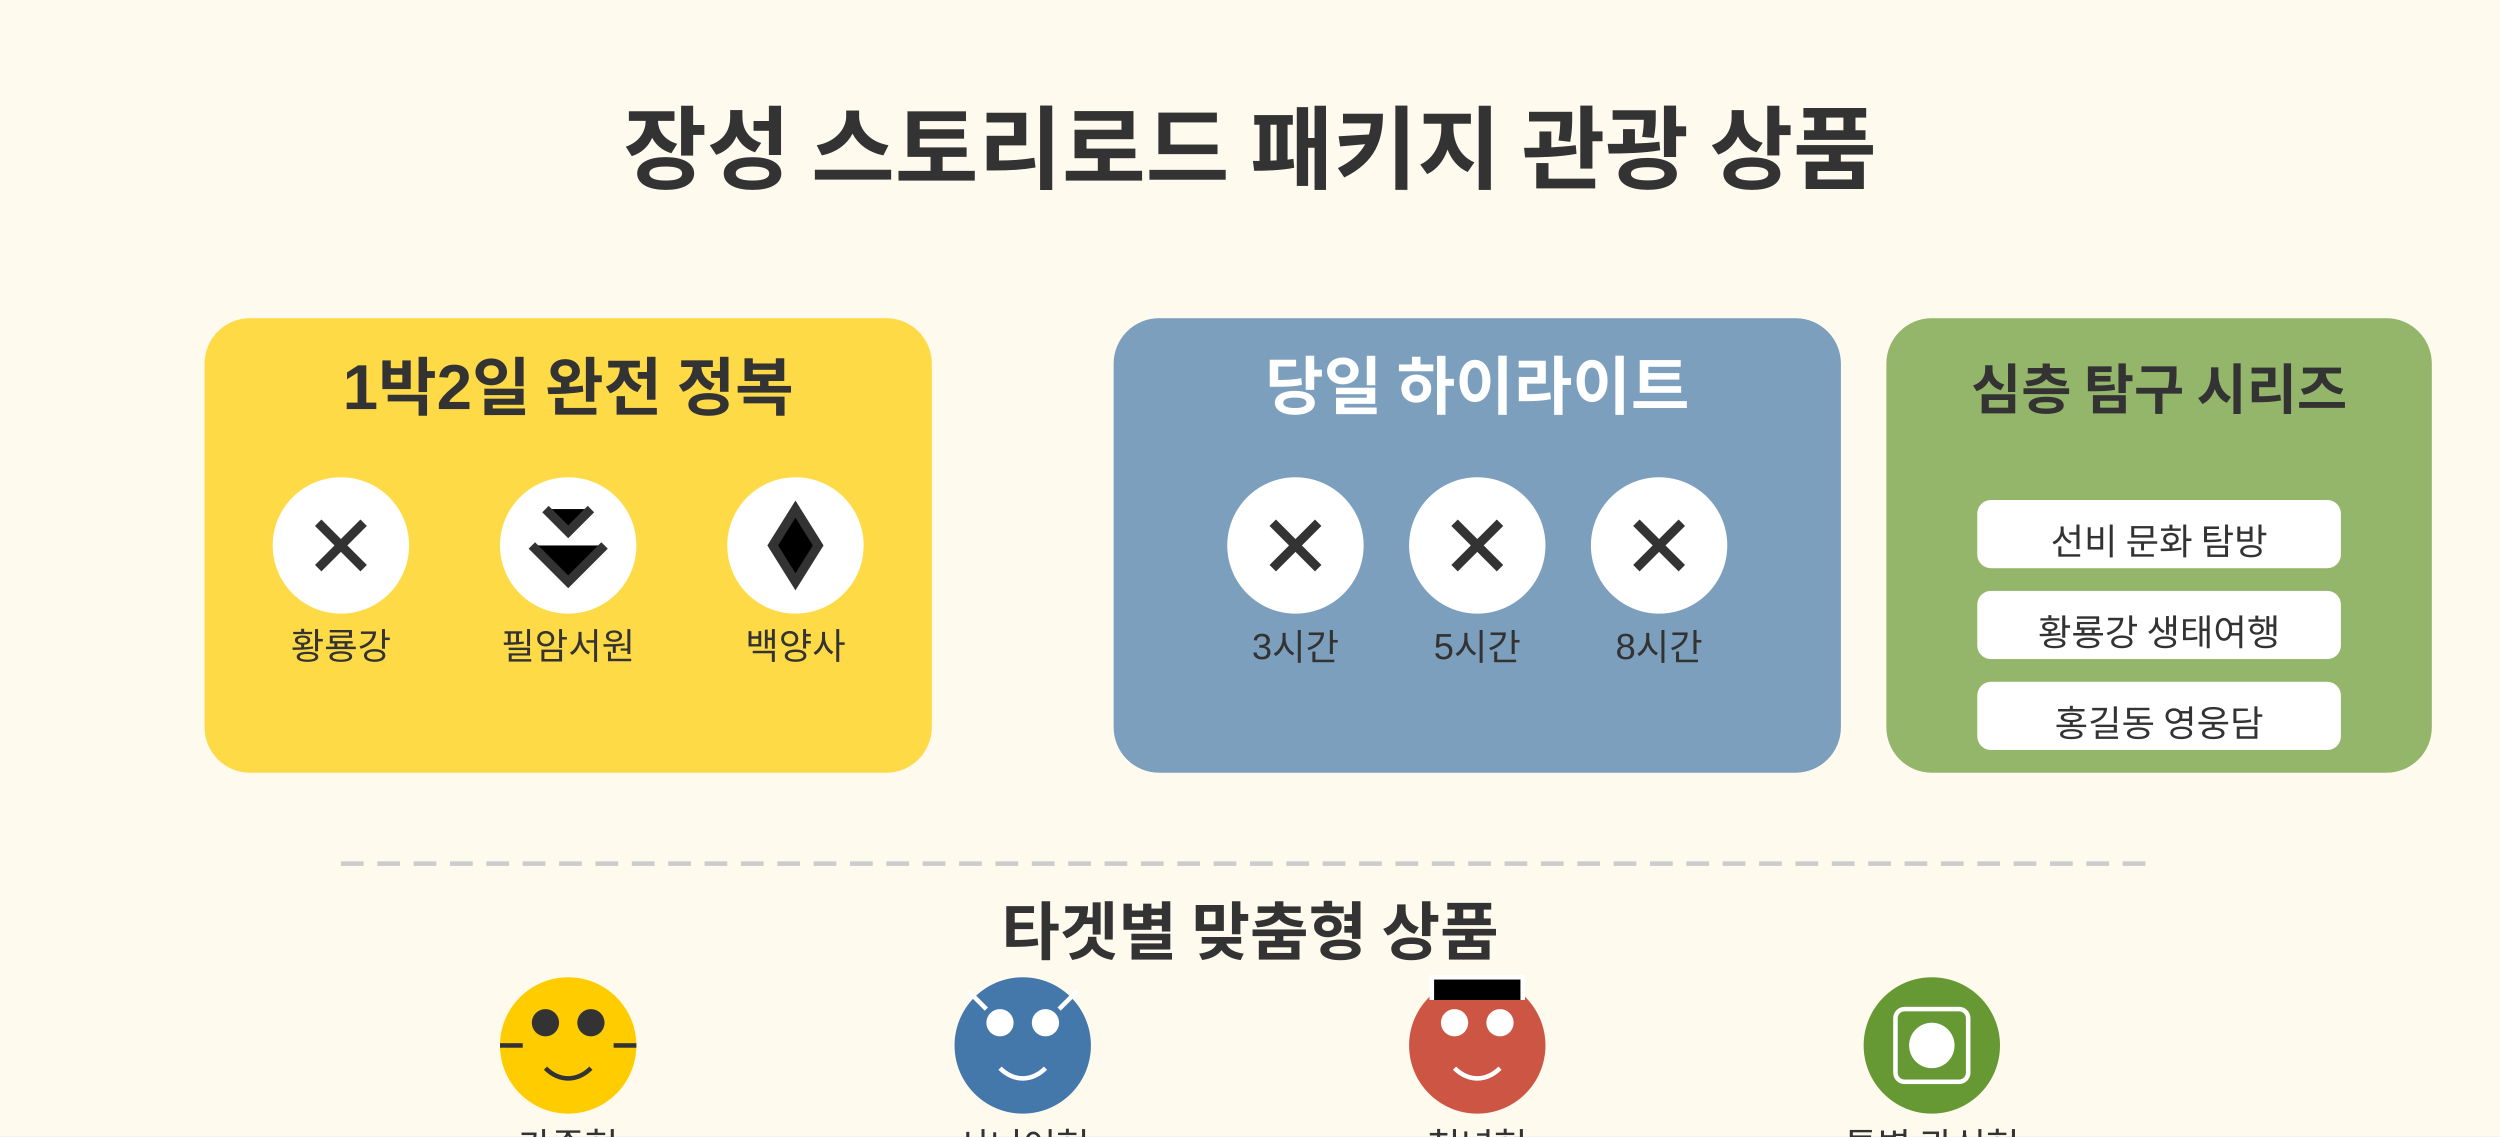
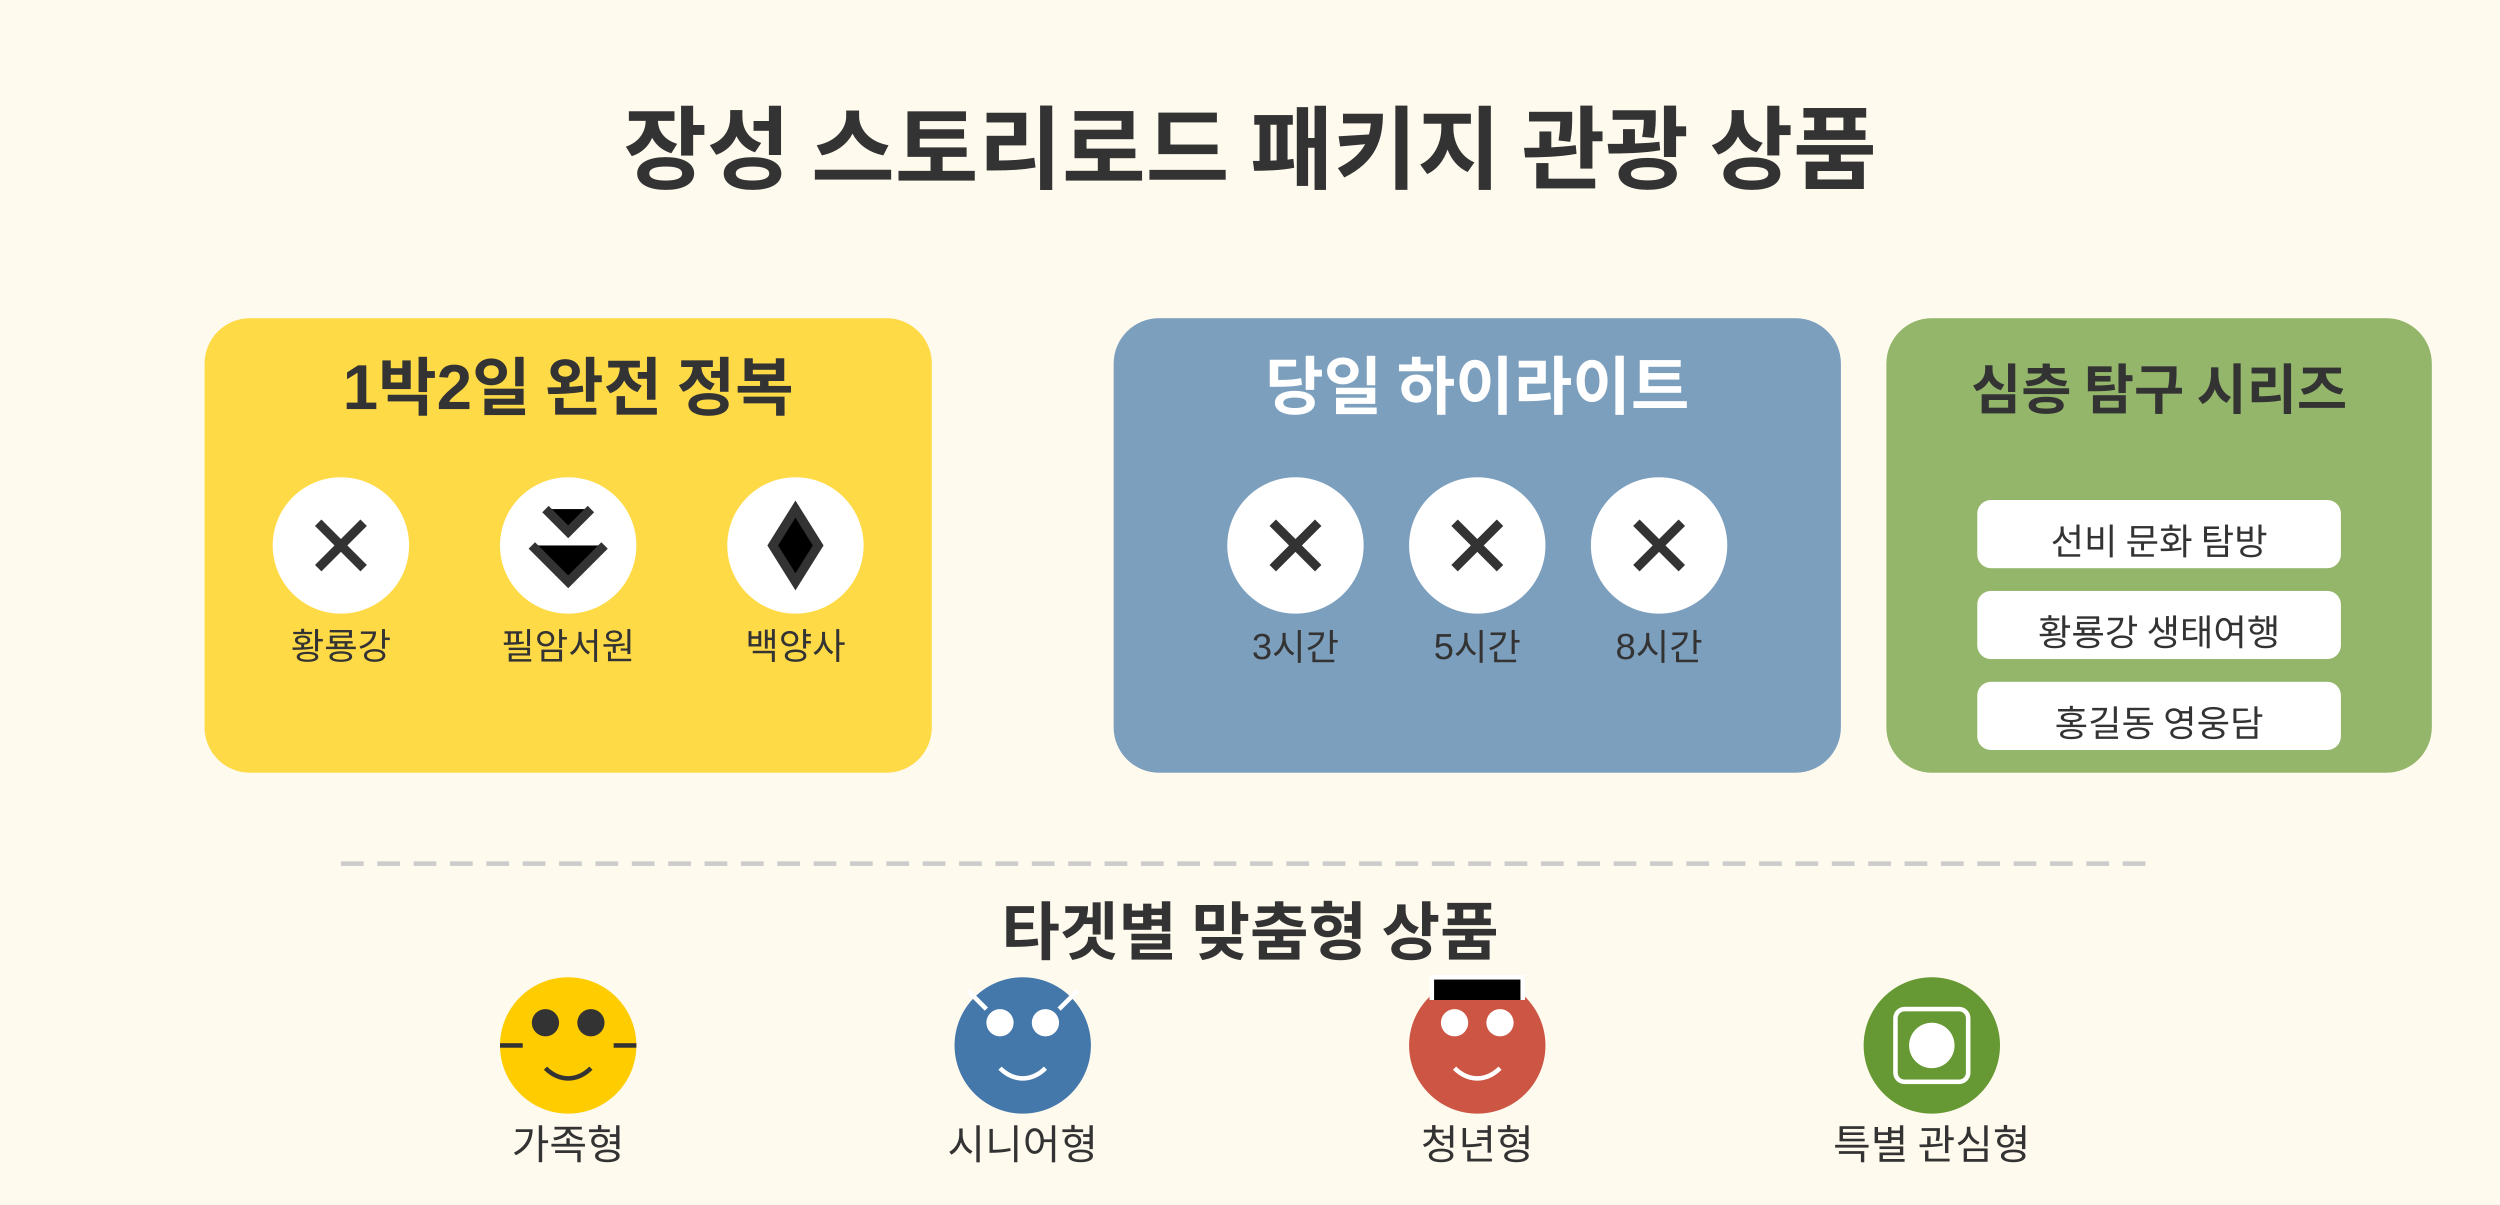
- <svg xmlns="http://www.w3.org/2000/svg" width="550" height="250">
-   <rect width="550" height="250" fill="#fffaee" />
+ <svg xmlns="http://www.w3.org/2000/svg" width="550" height="265">
+   <rect width="550" height="265" fill="#fffaee" />
  <text x="275" y="40" font-family="Arial, sans-serif" font-size="20" text-anchor="middle" font-weight="bold" fill="#333">장성 스토리로드 패키지 관광 상품</text>
  <g transform="translate(125, 120)">
    <rect x="-80" y="-50" width="160" height="100" rx="10" fill="#ffcc00" opacity="0.7" />
    <text x="0" y="-30" font-family="Arial, sans-serif" font-size="14" text-anchor="middle" font-weight="bold" fill="#333">1박2일 완전 정복</text>
    <g transform="translate(-50, 0)">
      <circle cx="0" cy="0" r="15" fill="#fff" />
      <path d="M-5,-5 L5,5 M-5,5 L5,-5" stroke="#333" stroke-width="2" />
      <text x="0" y="25" font-family="Arial, sans-serif" font-size="8" text-anchor="middle" fill="#333">황룡강</text>
    </g>
    <g transform="translate(0, 0)">
      <circle cx="0" cy="0" r="15" fill="#fff" />
      <path d="M-5,-8 L0,-3 L5,-8 M-8,0 L0,8 L8,0" stroke="#333" stroke-width="2" />
      <text x="0" y="25" font-family="Arial, sans-serif" font-size="8" text-anchor="middle" fill="#333">필암서원</text>
    </g>
    <g transform="translate(50, 0)">
      <circle cx="0" cy="0" r="15" fill="#fff" />
      <path d="M0,-8 L-5,0 L0,8 L5,0 Z" stroke="#333" stroke-width="2" />
      <text x="0" y="25" font-family="Arial, sans-serif" font-size="8" text-anchor="middle" fill="#333">백양사</text>
    </g>
  </g>
  <g transform="translate(325, 120)">
    <rect x="-80" y="-50" width="160" height="100" rx="10" fill="#4477aa" opacity="0.7" />
    <text x="0" y="-30" font-family="Arial, sans-serif" font-size="14" text-anchor="middle" font-weight="bold" fill="#fff">당일 하이라이트</text>
    <g transform="translate(-40, 0)">
      <circle cx="0" cy="0" r="15" fill="#fff" />
      <path d="M-5,-5 L5,5 M-5,5 L5,-5" stroke="#333" stroke-width="2" />
      <text x="0" y="25" font-family="Arial, sans-serif" font-size="8" text-anchor="middle" fill="#333">3시간</text>
    </g>
    <g transform="translate(0, 0)">
      <circle cx="0" cy="0" r="15" fill="#fff" />
      <path d="M-5,-5 L5,5 M-5,5 L5,-5" stroke="#333" stroke-width="2" />
      <text x="0" y="25" font-family="Arial, sans-serif" font-size="8" text-anchor="middle" fill="#333">5시간</text>
    </g>
    <g transform="translate(40, 0)">
      <circle cx="0" cy="0" r="15" fill="#fff" />
      <path d="M-5,-5 L5,5 M-5,5 L5,-5" stroke="#333" stroke-width="2" />
      <text x="0" y="25" font-family="Arial, sans-serif" font-size="8" text-anchor="middle" fill="#333">8시간</text>
    </g>
  </g>
  <g transform="translate(475, 120)">
    <rect x="-60" y="-50" width="120" height="100" rx="10" fill="#669933" opacity="0.7" />
    <text x="0" y="-30" font-family="Arial, sans-serif" font-size="12" text-anchor="middle" font-weight="bold" fill="#333">심층 탐구 시리즈</text>
    <g transform="translate(0, -10)">
      <rect x="-40" y="0" width="80" height="15" rx="3" fill="#fff" />
      <text x="0" y="12" font-family="Arial, sans-serif" font-size="8" text-anchor="middle" fill="#333">선비 문화 탐방</text>
    </g>
    <g transform="translate(0, 10)">
      <rect x="-40" y="0" width="80" height="15" rx="3" fill="#fff" />
      <text x="0" y="12" font-family="Arial, sans-serif" font-size="8" text-anchor="middle" fill="#333">황룡강 생태여행</text>
    </g>
    <g transform="translate(0, 30)">
      <rect x="-40" y="0" width="80" height="15" rx="3" fill="#fff" />
      <text x="0" y="12" font-family="Arial, sans-serif" font-size="8" text-anchor="middle" fill="#333">홍길동 영웅담</text>
    </g>
  </g>
  <line x1="75" y1="190" x2="475" y2="190" stroke="#ccc" stroke-width="1" stroke-dasharray="5,3" />
  <text x="275" y="210" font-family="Arial, sans-serif" font-size="14" text-anchor="middle" fill="#333" font-weight="bold">타겟별 맞춤형 상품</text>
  <g transform="translate(125, 230)">
    <circle cx="0" cy="0" r="15" fill="#ffcc00" />
    <circle cx="-5" cy="-5" r="3" fill="#333" />
    <circle cx="5" cy="-5" r="3" fill="#333" />
    <path d="M-5,5 C-2,8 2,8 5,5" fill="none" stroke="#333" stroke-width="1" />
    <path d="M-15,0 L-10,0 M10,0 L15,0" stroke="#333" stroke-width="1" />
-     <text x="0" y="25" font-family="Arial, sans-serif" font-size="8" text-anchor="middle" fill="#333">가족형</text>
+     <text x="0" y="25" font-family="Arial, sans-serif" font-size="9" text-anchor="middle" fill="#333">가족형</text>
  </g>
  <g transform="translate(225, 230)">
    <circle cx="0" cy="0" r="15" fill="#4477aa" />
    <circle cx="-5" cy="-5" r="3" fill="#fff" />
    <circle cx="5" cy="-5" r="3" fill="#fff" />
    <path d="M-5,5 C-2,8 2,8 5,5" fill="none" stroke="#fff" stroke-width="1" />
    <path d="M-8,-8 L-12,-12 M8,-8 L12,-12" stroke="#fff" stroke-width="1" />
-     <text x="0" y="25" font-family="Arial, sans-serif" font-size="8" text-anchor="middle" fill="#333">시니어형</text>
+     <text x="0" y="25" font-family="Arial, sans-serif" font-size="9" text-anchor="middle" fill="#333">시니어형</text>
  </g>
  <g transform="translate(325, 230)">
    <circle cx="0" cy="0" r="15" fill="#cc5544" />
    <circle cx="-5" cy="-5" r="3" fill="#fff" />
    <circle cx="5" cy="-5" r="3" fill="#fff" />
    <path d="M-5,5 C-2,8 2,8 5,5" fill="none" stroke="#fff" stroke-width="1" />
    <path d="M-10,-10 L-10,-15 L10,-15 L10,-10" stroke="#fff" stroke-width="1" />
-     <text x="0" y="25" font-family="Arial, sans-serif" font-size="8" text-anchor="middle" fill="#333">청년형</text>
+     <text x="0" y="25" font-family="Arial, sans-serif" font-size="9" text-anchor="middle" fill="#333">청년형</text>
  </g>
  <g transform="translate(425, 230)">
    <circle cx="0" cy="0" r="15" fill="#669933" />
    <rect x="-8" y="-8" width="16" height="16" rx="2" fill="none" stroke="#fff" stroke-width="1" />
    <circle cx="0" cy="0" r="5" fill="#fff" />
-     <text x="0" y="25" font-family="Arial, sans-serif" font-size="8" text-anchor="middle" fill="#333">특별 관심형</text>
+     <text x="0" y="25" font-family="Arial, sans-serif" font-size="9" text-anchor="middle" fill="#333">특별 관심형</text>
  </g>
</svg>
